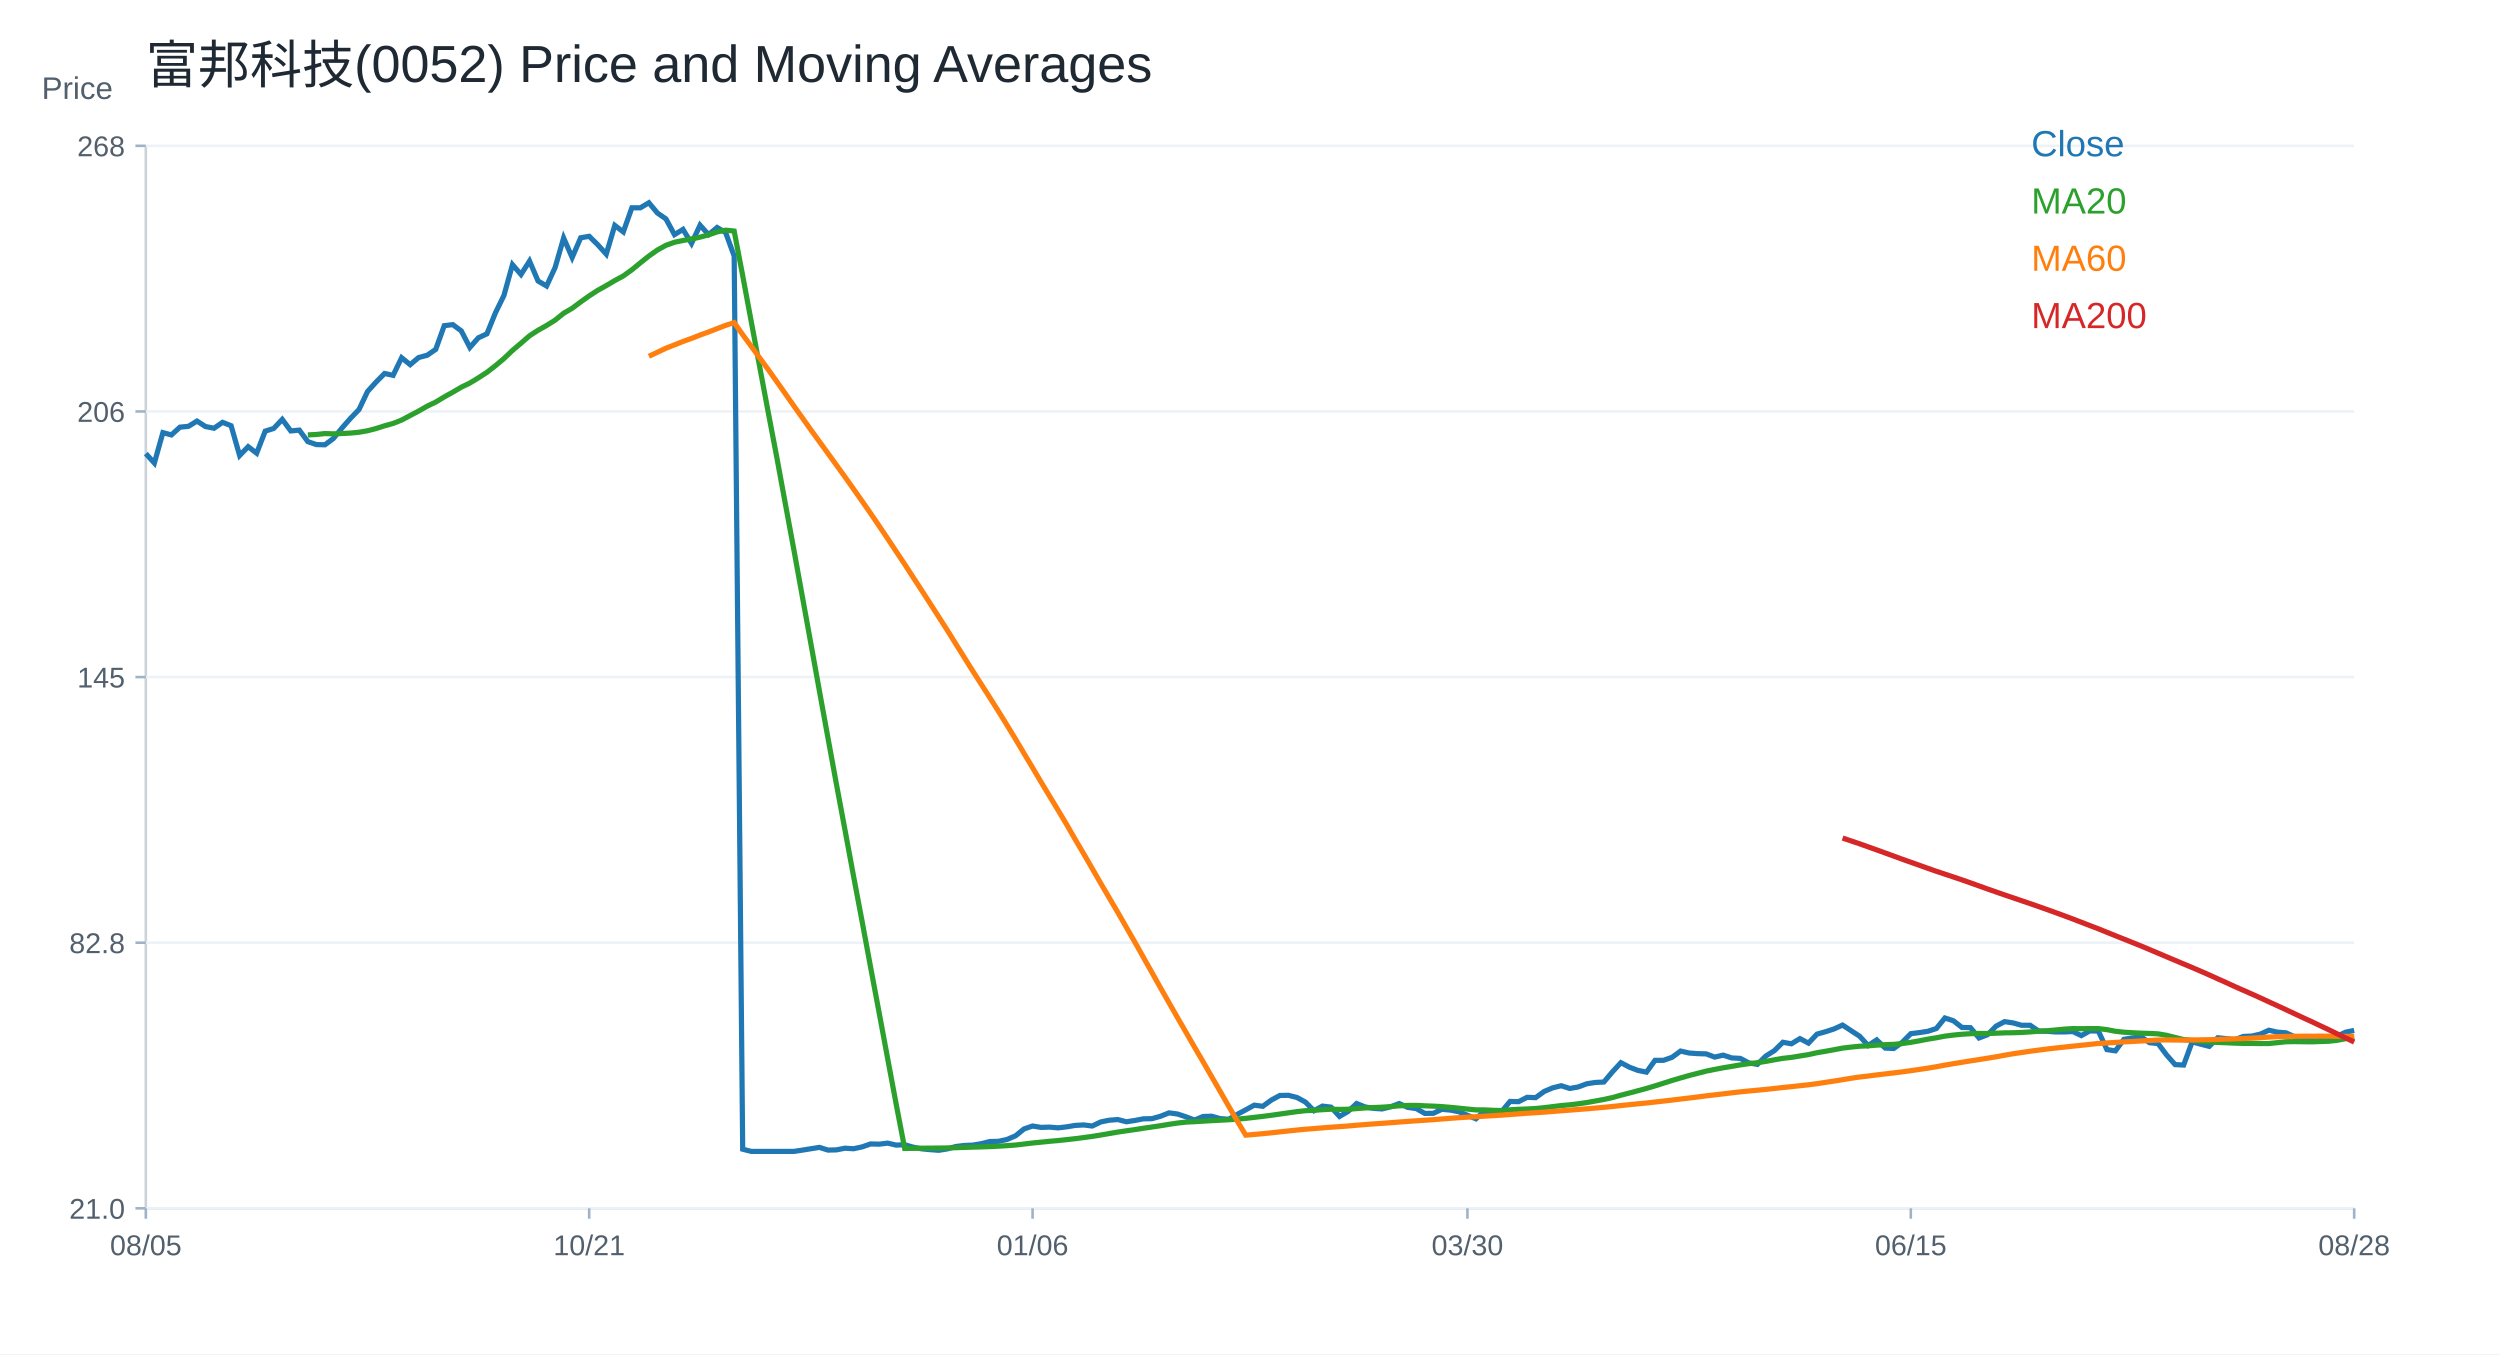
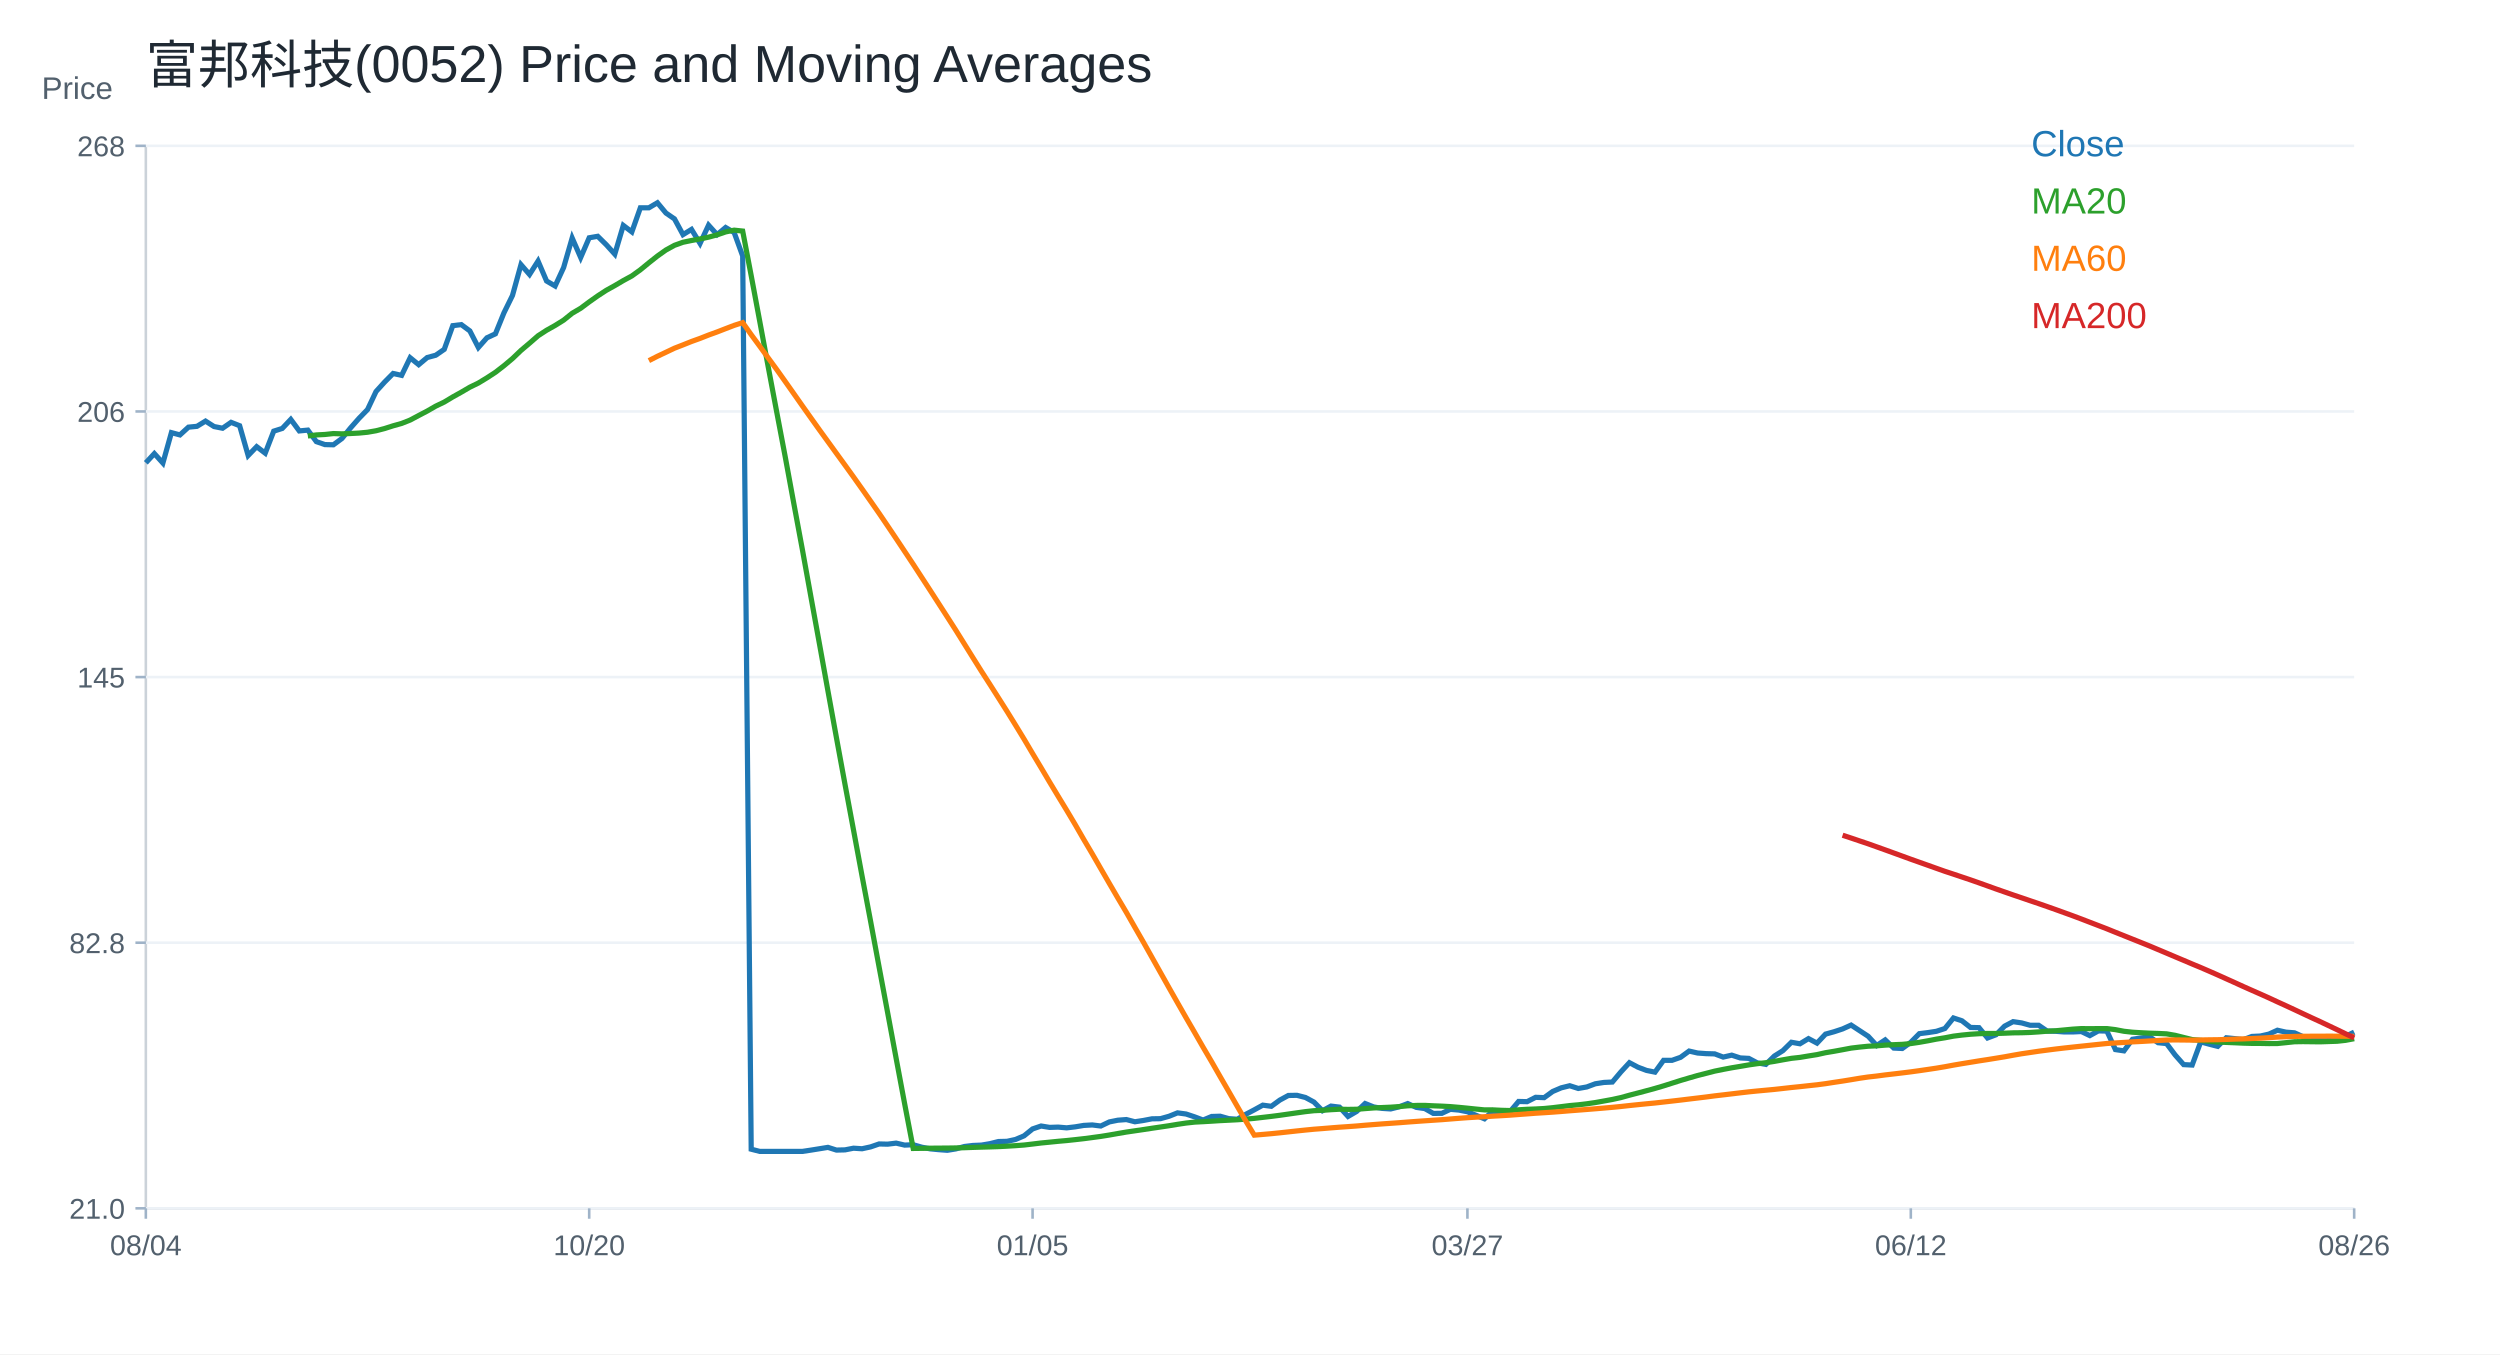
<svg xmlns="http://www.w3.org/2000/svg" width="960" height="520" viewBox="0 0 960 520">
  <rect width="100%" height="100%" fill="white" />
  <text x="56.00" y="32.00" font-size="20" font-family="Arial" fill="#1f2933" text-anchor="start">富邦科技(0052) Price and Moving Averages</text>
  <line x1="56" y1="464" x2="904" y2="464" stroke="#cbd2d9" />
  <line x1="56" y1="56" x2="56" y2="464" stroke="#cbd2d9" />
  <text x="16.00" y="38.00" font-size="12" font-family="Arial" fill="#52606d" text-anchor="start">Price</text>
  <line x1="56" y1="464.00" x2="904" y2="464.00" stroke="#edf2f7" />
  <line x1="52" y1="464.00" x2="56" y2="464.00" stroke="#9fb3c8" />
  <text x="48.00" y="468.00" font-size="11" font-family="Arial" fill="#52606d" text-anchor="end">21.0</text>
  <line x1="56" y1="362.00" x2="904" y2="362.00" stroke="#edf2f7" />
  <line x1="52" y1="362.00" x2="56" y2="362.00" stroke="#9fb3c8" />
  <text x="48.00" y="366.00" font-size="11" font-family="Arial" fill="#52606d" text-anchor="end">82.8</text>
  <line x1="56" y1="260.00" x2="904" y2="260.00" stroke="#edf2f7" />
  <line x1="52" y1="260.00" x2="56" y2="260.00" stroke="#9fb3c8" />
  <text x="48.00" y="264.00" font-size="11" font-family="Arial" fill="#52606d" text-anchor="end">145</text>
  <line x1="56" y1="158.00" x2="904" y2="158.00" stroke="#edf2f7" />
  <line x1="52" y1="158.00" x2="56" y2="158.00" stroke="#9fb3c8" />
  <text x="48.00" y="162.00" font-size="11" font-family="Arial" fill="#52606d" text-anchor="end">206</text>
  <line x1="56" y1="56.00" x2="904" y2="56.00" stroke="#edf2f7" />
  <line x1="52" y1="56.00" x2="56" y2="56.00" stroke="#9fb3c8" />
  <text x="48.00" y="60.00" font-size="11" font-family="Arial" fill="#52606d" text-anchor="end">268</text>
  <line x1="56.00" y1="464" x2="56.00" y2="468" stroke="#9fb3c8" />
-   <text x="56.00" y="482.00" font-size="11" font-family="Arial" fill="#52606d" text-anchor="middle">08/05</text>
+   <text x="56.00" y="482.00" font-size="11" font-family="Arial" fill="#52606d" text-anchor="middle">08/04</text>
  <line x1="226.25" y1="464" x2="226.25" y2="468" stroke="#9fb3c8" />
-   <text x="226.25" y="482.00" font-size="11" font-family="Arial" fill="#52606d" text-anchor="middle">10/21</text>
+   <text x="226.25" y="482.00" font-size="11" font-family="Arial" fill="#52606d" text-anchor="middle">10/20</text>
  <line x1="396.51" y1="464" x2="396.51" y2="468" stroke="#9fb3c8" />
-   <text x="396.51" y="482.00" font-size="11" font-family="Arial" fill="#52606d" text-anchor="middle">01/06</text>
+   <text x="396.51" y="482.00" font-size="11" font-family="Arial" fill="#52606d" text-anchor="middle">01/05</text>
  <line x1="563.49" y1="464" x2="563.49" y2="468" stroke="#9fb3c8" />
-   <text x="563.49" y="482.00" font-size="11" font-family="Arial" fill="#52606d" text-anchor="middle">03/30</text>
+   <text x="563.49" y="482.00" font-size="11" font-family="Arial" fill="#52606d" text-anchor="middle">03/27</text>
  <line x1="733.75" y1="464" x2="733.75" y2="468" stroke="#9fb3c8" />
-   <text x="733.75" y="482.00" font-size="11" font-family="Arial" fill="#52606d" text-anchor="middle">06/15</text>
+   <text x="733.75" y="482.00" font-size="11" font-family="Arial" fill="#52606d" text-anchor="middle">06/12</text>
  <line x1="904.00" y1="464" x2="904.00" y2="468" stroke="#9fb3c8" />
-   <text x="904.00" y="482.00" font-size="11" font-family="Arial" fill="#52606d" text-anchor="middle">08/28</text>
-   <polyline fill="none" stroke="#1f77b4" stroke-width="2" points="56.00,174.18 59.27,177.81 62.55,166.13 65.82,167.01 69.10,164.03 72.37,163.71 75.64,161.70 78.92,163.79 82.19,164.44 85.47,162.18 88.74,163.47 92.02,174.91 95.29,171.52 98.56,174.02 101.84,165.56 105.11,164.52 108.39,161.05 111.66,165.48 114.93,165.16 118.21,169.59 121.48,170.72 124.76,170.80 128.03,168.38 131.31,164.36 134.58,160.65 137.85,157.27 141.13,150.34 144.40,146.72 147.68,143.42 150.95,144.14 154.22,137.37 157.50,140.03 160.77,137.29 164.05,136.41 167.32,134.15 170.59,125.05 173.87,124.65 177.14,127.07 180.42,133.43 183.69,129.72 186.97,128.19 190.24,120.14 193.51,113.46 196.79,101.62 200.06,105.40 203.34,100.25 206.61,107.90 209.88,109.83 213.16,102.74 216.43,91.39 219.71,98.88 222.98,91.31 226.25,90.74 229.53,93.96 232.80,97.59 236.08,86.56 239.35,89.05 242.63,79.79 245.90,79.79 249.17,77.86 252.45,81.80 255.72,84.06 259.00,90.10 262.27,88.09 265.54,93.48 268.82,86.47 272.09,90.10 275.37,87.36 278.64,89.29 281.92,98.31 285.19,441.29 288.46,442.14 291.74,442.14 295.01,442.14 298.29,442.14 301.56,442.14 304.83,442.14 308.11,441.65 311.38,441.12 314.66,440.59 317.93,441.63 321.20,441.55 324.48,440.91 327.75,441.12 331.03,440.41 334.30,439.28 337.58,439.36 340.85,438.96 344.12,439.72 347.40,439.57 350.67,440.52 353.95,441.16 357.22,441.47 360.49,441.71 363.77,441.18 367.04,440.26 370.32,439.86 373.59,439.72 376.86,439.17 380.14,438.35 383.41,438.27 386.69,437.56 389.96,436.16 393.24,433.51 396.51,432.39 399.78,432.92 403.06,432.81 406.33,433.09 409.61,432.71 412.88,432.16 416.15,431.98 419.43,432.39 422.70,430.82 425.98,430.16 429.25,429.91 432.53,430.76 435.80,430.26 439.07,429.63 442.35,429.57 445.62,428.65 448.90,427.34 452.17,427.78 455.44,428.87 458.72,430.10 461.99,428.73 465.27,428.63 468.54,429.55 471.81,429.79 475.09,427.91 478.36,426.18 481.64,424.38 484.91,424.82 488.19,422.43 491.46,420.66 494.73,420.60 498.01,421.43 501.28,423.19 504.56,426.52 507.83,424.74 511.10,425.14 514.38,428.71 517.65,426.81 520.93,423.75 524.20,425.06 527.47,425.62 530.75,425.83 534.02,425.01 537.30,423.77 540.57,425.23 543.85,425.69 547.12,427.55 550.39,427.51 553.67,425.98 556.94,426.27 560.22,426.91 563.49,428.26 566.76,429.62 570.04,426.54 573.31,428.00 576.59,426.85 579.86,422.96 583.14,423.04 586.41,421.37 589.68,421.50 592.96,419.13 596.23,417.73 599.51,416.92 602.78,417.97 606.05,417.39 609.33,416.17 612.60,415.66 615.88,415.50 619.15,411.62 622.42,408.07 625.70,409.80 628.97,411.04 632.25,411.70 635.52,407.16 638.80,407.16 642.07,406.01 645.34,403.61 648.62,404.36 651.89,404.60 655.17,404.69 658.44,405.92 661.71,405.18 664.99,406.25 668.26,406.42 671.54,408.15 674.81,408.73 678.08,405.51 681.36,403.45 684.63,400.23 687.91,400.81 691.18,398.83 694.46,400.56 697.73,397.10 701.00,396.19 704.28,395.11 707.55,393.63 710.83,395.78 714.10,397.92 717.37,401.47 720.65,399.32 723.92,402.46 727.20,402.62 730.47,400.23 733.75,396.93 737.02,396.52 740.29,396.02 743.57,394.95 746.84,390.91 750.12,391.98 753.39,394.54 756.66,394.62 759.94,398.58 763.21,397.34 766.49,394.04 769.76,392.31 773.03,392.80 776.31,393.71 779.58,393.71 782.86,395.94 786.13,396.02 789.41,396.27 792.68,396.27 795.95,396.11 799.23,397.67 802.50,395.86 805.78,395.94 809.05,403.04 812.32,403.53 815.60,399.08 818.87,398.58 822.15,398.09 825.42,400.40 828.69,400.73 831.97,405.10 835.24,408.81 838.52,408.98 841.79,400.07 845.07,400.97 848.34,401.80 851.61,398.50 854.89,398.83 858.16,399.24 861.44,398.00 864.71,397.84 867.98,397.10 871.26,395.61 874.53,396.35 877.81,396.60 881.08,398.09 884.36,399.32 887.63,398.83 890.90,398.17 894.18,398.66 897.45,397.92 900.73,396.35 904.00,395.69" />
+   <text x="904.00" y="482.00" font-size="11" font-family="Arial" fill="#52606d" text-anchor="middle">08/26</text>
+   <polyline fill="none" stroke="#1f77b4" stroke-width="2" points="56.00,177.72 59.27,174.18 62.55,177.81 65.82,166.13 69.10,167.01 72.37,164.03 75.64,163.71 78.92,161.70 82.19,163.79 85.47,164.44 88.74,162.18 92.02,163.47 95.29,174.91 98.56,171.52 101.84,174.02 105.11,165.56 108.39,164.52 111.66,161.05 114.93,165.48 118.21,165.16 121.48,169.59 124.76,170.72 128.03,170.80 131.31,168.38 134.58,164.36 137.85,160.65 141.13,157.27 144.40,150.34 147.68,146.72 150.95,143.42 154.22,144.14 157.50,137.37 160.77,140.03 164.05,137.29 167.32,136.41 170.59,134.15 173.87,125.05 177.14,124.65 180.42,127.07 183.69,133.43 186.97,129.72 190.24,128.19 193.51,120.14 196.79,113.46 200.06,101.62 203.34,105.40 206.61,100.25 209.88,107.90 213.16,109.83 216.43,102.74 219.71,91.39 222.98,98.88 226.25,91.31 229.53,90.74 232.80,93.96 236.08,97.59 239.35,86.56 242.63,89.05 245.90,79.79 249.17,79.79 252.45,77.86 255.72,81.80 259.00,84.06 262.27,90.10 265.54,88.09 268.82,93.48 272.09,86.47 275.37,90.10 278.64,87.36 281.92,89.29 285.19,98.31 288.46,441.29 291.74,442.14 295.01,442.14 298.29,442.14 301.56,442.14 304.83,442.14 308.11,442.14 311.38,441.65 314.66,441.12 317.93,440.59 321.20,441.63 324.48,441.55 327.75,440.91 331.03,441.12 334.30,440.41 337.58,439.28 340.85,439.36 344.12,438.96 347.40,439.72 350.67,439.57 353.95,440.52 357.22,441.16 360.49,441.47 363.77,441.71 367.04,441.18 370.32,440.26 373.59,439.86 376.86,439.72 380.14,439.17 383.41,438.35 386.69,438.27 389.96,437.56 393.24,436.16 396.51,433.51 399.78,432.39 403.06,432.92 406.33,432.81 409.61,433.09 412.88,432.71 416.15,432.16 419.43,431.98 422.70,432.39 425.98,430.82 429.25,430.16 432.53,429.91 435.80,430.76 439.07,430.26 442.35,429.63 445.62,429.57 448.90,428.65 452.17,427.34 455.44,427.78 458.72,428.87 461.99,430.10 465.27,428.73 468.54,428.63 471.81,429.55 475.09,429.79 478.36,427.91 481.64,426.18 484.91,424.38 488.19,424.82 491.46,422.43 494.73,420.66 498.01,420.60 501.28,421.43 504.56,423.19 507.83,426.52 511.10,424.74 514.38,425.14 517.65,428.71 520.93,426.81 524.20,423.75 527.47,425.06 530.75,425.62 534.02,425.83 537.30,425.01 540.57,423.77 543.85,425.23 547.12,425.69 550.39,427.55 553.67,427.51 556.94,425.98 560.22,426.27 563.49,426.91 566.76,428.26 570.04,429.62 573.31,426.54 576.59,428.00 579.86,426.85 583.14,422.96 586.41,423.04 589.68,421.37 592.96,421.50 596.23,419.13 599.51,417.73 602.78,416.92 606.05,417.97 609.33,417.39 612.60,416.17 615.88,415.66 619.15,415.50 622.42,411.62 625.70,408.07 628.97,409.80 632.25,411.04 635.52,411.70 638.80,407.16 642.07,407.16 645.34,406.01 648.62,403.61 651.89,404.36 655.17,404.60 658.44,404.69 661.71,405.92 664.99,405.18 668.26,406.25 671.54,406.42 674.81,408.15 678.08,408.73 681.36,405.51 684.63,403.45 687.91,400.23 691.18,400.81 694.46,398.83 697.73,400.56 701.00,397.10 704.28,396.19 707.55,395.11 710.83,393.63 714.10,395.78 717.37,397.92 720.65,401.47 723.92,399.32 727.20,402.46 730.47,402.62 733.75,400.23 737.02,396.93 740.29,396.52 743.57,396.02 746.84,394.95 750.12,390.91 753.39,391.98 756.66,394.54 759.94,394.62 763.21,398.58 766.49,397.34 769.76,394.04 773.03,392.31 776.31,392.80 779.58,393.71 782.86,393.71 786.13,395.94 789.41,396.02 792.68,396.27 795.95,396.27 799.23,396.11 802.50,397.67 805.78,395.86 809.05,395.94 812.32,403.04 815.60,403.53 818.87,399.08 822.15,398.58 825.42,398.09 828.69,400.40 831.97,400.73 835.24,405.10 838.52,408.81 841.79,408.98 845.07,400.07 848.34,400.97 851.61,401.80 854.89,398.50 858.16,398.83 861.44,399.24 864.71,398.00 867.98,397.84 871.26,397.10 874.53,395.61 877.81,396.35 881.08,396.60 884.36,398.09 887.63,399.32 890.90,398.83 894.18,398.17 897.45,398.66 900.73,397.92 904.00,396.35" />
  <text x="780.00" y="60.00" font-size="14" font-family="Arial" fill="#1f77b4" text-anchor="start">Close</text>
-   <polyline fill="none" stroke="#2ca02c" stroke-width="2" points="118.21,167.01 121.48,166.84 124.76,166.49 128.03,166.60 131.31,166.47 134.58,166.30 137.85,165.98 141.13,165.41 144.40,164.56 147.68,163.51 150.95,162.60 154.22,161.30 157.50,159.56 160.77,157.84 164.05,155.96 167.32,154.39 170.59,152.42 173.87,150.60 177.14,148.68 180.42,147.09 183.69,145.10 186.97,142.97 190.24,140.44 193.51,137.69 196.79,134.56 200.06,131.79 203.34,128.94 206.61,126.82 209.88,124.98 213.16,122.94 216.43,120.30 219.71,118.38 222.98,115.94 226.25,113.62 229.53,111.49 232.80,109.67 236.08,107.74 239.35,105.96 242.63,103.60 245.90,100.92 249.17,98.32 252.45,96.00 255.72,94.20 259.00,93.03 262.27,92.35 265.54,91.76 268.82,91.07 272.09,90.18 275.37,89.06 278.64,88.38 281.92,88.73 285.19,105.85 288.46,123.39 291.74,140.96 295.01,158.37 298.29,175.60 301.56,193.38 304.83,211.03 308.11,229.13 311.38,247.19 314.66,265.33 317.93,283.32 321.20,301.19 324.48,318.73 327.75,336.39 331.03,353.73 334.30,371.37 337.58,388.84 340.85,406.42 344.12,423.94 347.40,441.00 350.67,440.96 353.95,440.91 357.22,440.88 360.49,440.86 363.77,440.81 367.04,440.72 370.32,440.60 373.59,440.50 376.86,440.41 380.14,440.30 383.41,440.13 386.69,439.93 389.96,439.69 393.24,439.31 396.51,438.91 399.78,438.59 403.06,438.26 406.33,437.97 409.61,437.62 412.88,437.25 416.15,436.82 419.43,436.38 422.70,435.85 425.98,435.27 429.25,434.71 432.53,434.23 435.80,433.75 439.07,433.25 442.35,432.77 445.62,432.28 448.90,431.74 452.17,431.25 455.44,430.89 458.72,430.72 461.99,430.53 465.27,430.32 468.54,430.16 471.81,429.99 475.09,429.75 478.36,429.45 481.64,429.07 484.91,428.69 488.19,428.27 491.46,427.80 494.73,427.33 498.01,426.87 501.28,426.51 504.56,426.36 507.83,426.12 511.10,425.94 514.38,426.01 517.65,425.96 520.93,425.70 524.20,425.45 527.47,425.30 530.75,425.16 534.02,424.93 537.30,424.63 540.57,424.49 543.85,424.47 547.12,424.63 550.39,424.76 553.67,424.94 556.94,425.22 560.22,425.54 563.49,425.88 566.76,426.20 570.04,426.20 573.31,426.36 576.59,426.45 579.86,426.16 583.14,425.97 586.41,425.85 589.68,425.67 592.96,425.35 596.23,424.95 599.51,424.54 602.78,424.25 606.05,423.86 609.33,423.38 612.60,422.79 615.88,422.19 619.15,421.47 622.42,420.56 625.70,419.71 628.97,418.84 632.25,417.95 635.52,416.98 638.80,415.94 642.07,414.90 645.34,413.93 648.62,412.99 651.89,412.16 655.17,411.31 658.44,410.65 661.71,410.03 664.99,409.49 668.26,408.92 671.54,408.45 674.81,408.08 678.08,407.57 681.36,406.97 684.63,406.40 687.91,406.04 691.18,405.49 694.46,404.97 697.73,404.24 701.00,403.69 704.28,403.09 707.55,402.47 710.83,402.08 714.10,401.75 717.37,401.60 720.65,401.33 723.92,401.16 727.20,401.03 730.47,400.73 733.75,400.25 737.02,399.67 740.29,399.03 743.57,398.51 746.84,397.88 750.12,397.47 753.39,397.15 756.66,396.94 759.94,396.84 763.21,396.86 766.49,396.75 769.76,396.61 773.03,396.57 776.31,396.46 779.58,396.25 782.86,395.98 786.13,395.81 789.41,395.50 792.68,395.19 795.95,394.98 799.23,395.02 802.50,394.98 805.78,394.98 809.05,395.38 812.32,396.01 815.60,396.37 818.87,396.57 822.15,396.74 825.42,396.84 828.69,397.00 831.97,397.56 835.24,398.38 838.52,399.19 841.79,399.51 845.07,399.87 848.34,400.16 851.61,400.29 854.89,400.42 858.16,400.57 861.44,400.66 864.71,400.67 867.98,400.73 871.26,400.71 874.53,400.38 877.81,400.03 881.08,399.98 884.36,400.02 887.63,400.06 890.90,399.95 894.18,399.84 897.45,399.48 900.73,398.86 904.00,398.20" />
+   <polyline fill="none" stroke="#2ca02c" stroke-width="2" points="118.21,167.42 121.48,167.01 124.76,166.84 128.03,166.49 131.31,166.60 134.58,166.47 137.85,166.30 141.13,165.98 144.40,165.41 147.68,164.56 150.95,163.51 154.22,162.60 157.50,161.30 160.77,159.56 164.05,157.84 167.32,155.96 170.59,154.39 173.87,152.42 177.14,150.60 180.42,148.68 183.69,147.09 186.97,145.10 190.24,142.97 193.51,140.44 196.79,137.69 200.06,134.56 203.34,131.79 206.61,128.94 209.88,126.82 213.16,124.98 216.43,122.94 219.71,120.30 222.98,118.38 226.25,115.94 229.53,113.62 232.80,111.49 236.08,109.67 239.35,107.74 242.63,105.96 245.90,103.60 249.17,100.92 252.45,98.32 255.72,96.00 259.00,94.20 262.27,93.03 265.54,92.35 268.82,91.76 272.09,91.07 275.37,90.18 278.64,89.06 281.92,88.38 285.19,88.73 288.46,105.85 291.74,123.39 295.01,140.96 298.29,158.37 301.56,175.60 304.83,193.38 308.11,211.03 311.38,229.13 314.66,247.19 317.93,265.33 321.20,283.32 324.48,301.19 327.75,318.73 331.03,336.39 334.30,353.73 337.58,371.37 340.85,388.84 344.12,406.42 347.40,423.94 350.67,441.00 353.95,440.96 357.22,440.91 360.49,440.88 363.77,440.86 367.04,440.81 370.32,440.72 373.59,440.60 376.86,440.50 380.14,440.41 383.41,440.30 386.69,440.13 389.96,439.93 393.24,439.69 396.51,439.31 399.78,438.91 403.06,438.59 406.33,438.26 409.61,437.97 412.88,437.62 416.15,437.25 419.43,436.82 422.70,436.38 425.98,435.85 429.25,435.27 432.53,434.71 435.80,434.23 439.07,433.75 442.35,433.25 445.62,432.77 448.90,432.28 452.17,431.74 455.44,431.25 458.72,430.89 461.99,430.72 465.27,430.53 468.54,430.32 471.81,430.16 475.09,429.99 478.36,429.75 481.64,429.45 484.91,429.07 488.19,428.69 491.46,428.27 494.73,427.80 498.01,427.33 501.28,426.87 504.56,426.51 507.83,426.36 511.10,426.12 514.38,425.94 517.65,426.01 520.93,425.96 524.20,425.70 527.47,425.45 530.75,425.30 534.02,425.16 537.30,424.93 540.57,424.63 543.85,424.49 547.12,424.47 550.39,424.63 553.67,424.76 556.94,424.94 560.22,425.22 563.49,425.54 566.76,425.88 570.04,426.20 573.31,426.20 576.59,426.36 579.86,426.45 583.14,426.16 586.41,425.97 589.68,425.85 592.96,425.67 596.23,425.35 599.51,424.95 602.78,424.54 606.05,424.25 609.33,423.86 612.60,423.38 615.88,422.79 619.15,422.19 622.42,421.47 625.70,420.56 628.97,419.71 632.25,418.84 635.52,417.95 638.80,416.98 642.07,415.94 645.34,414.90 648.62,413.93 651.89,412.99 655.17,412.16 658.44,411.31 661.71,410.65 664.99,410.03 668.26,409.49 671.54,408.92 674.81,408.45 678.08,408.08 681.36,407.57 684.63,406.97 687.91,406.40 691.18,406.04 694.46,405.49 697.73,404.97 701.00,404.24 704.28,403.69 707.55,403.09 710.83,402.47 714.10,402.08 717.37,401.75 720.65,401.60 723.92,401.33 727.20,401.16 730.47,401.03 733.75,400.73 737.02,400.25 740.29,399.67 743.57,399.03 746.84,398.51 750.12,397.88 753.39,397.47 756.66,397.15 759.94,396.94 763.21,396.84 766.49,396.86 769.76,396.75 773.03,396.61 776.31,396.57 779.58,396.46 782.86,396.25 786.13,395.98 789.41,395.81 792.68,395.50 795.95,395.19 799.23,394.98 802.50,395.02 805.78,394.98 809.05,394.98 812.32,395.38 815.60,396.01 818.87,396.37 822.15,396.57 825.42,396.74 828.69,396.84 831.97,397.00 835.24,397.56 838.52,398.38 841.79,399.19 845.07,399.51 848.34,399.87 851.61,400.16 854.89,400.29 858.16,400.42 861.44,400.57 864.71,400.66 867.98,400.67 871.26,400.73 874.53,400.71 877.81,400.38 881.08,400.03 884.36,399.98 887.63,400.02 890.90,400.06 894.18,399.95 897.45,399.84 900.73,399.48 904.00,398.86" />
  <text x="780.00" y="82.00" font-size="14" font-family="Arial" fill="#2ca02c" text-anchor="start">MA20</text>
-   <polyline fill="none" stroke="#ff7f0e" stroke-width="2" points="249.17,136.81 252.45,135.27 255.72,133.71 259.00,132.44 262.27,131.13 265.54,129.95 268.82,128.66 272.09,127.47 275.37,126.20 278.64,124.94 281.92,123.88 285.19,128.51 288.46,132.96 291.74,137.47 295.01,141.94 298.29,146.55 301.56,151.18 304.83,155.86 308.11,160.47 311.38,165.07 314.66,169.58 317.93,174.10 321.20,178.61 324.48,183.15 327.75,187.77 331.03,192.43 334.30,197.13 337.58,201.95 340.85,206.82 344.12,211.75 347.40,216.68 350.67,221.73 353.95,226.75 357.22,231.82 360.49,236.91 363.77,242.02 367.04,247.28 370.32,252.53 373.59,257.74 376.86,262.84 380.14,267.98 383.41,273.15 386.69,278.44 389.96,283.82 393.24,289.35 396.51,294.80 399.78,300.34 403.06,305.76 406.33,311.15 409.61,316.65 412.88,322.33 416.15,327.88 419.43,333.56 422.70,339.23 425.98,344.83 429.25,350.37 432.53,356.11 435.80,361.80 439.07,367.63 442.35,373.46 445.62,379.30 448.90,385.06 452.17,390.79 455.44,396.44 458.72,402.14 461.99,407.72 465.27,413.43 468.54,419.08 471.81,424.79 475.09,430.44 478.36,435.90 481.64,435.62 484.91,435.33 488.19,435.00 491.46,434.64 494.73,434.28 498.01,433.94 501.28,433.62 504.56,433.37 507.83,433.10 511.10,432.84 514.38,432.62 517.65,432.38 520.93,432.09 524.20,431.83 527.47,431.58 530.75,431.35 534.02,431.12 537.30,430.86 540.57,430.62 543.85,430.39 547.12,430.17 550.39,429.95 553.67,429.69 556.94,429.43 560.22,429.19 563.49,428.99 566.76,428.82 570.04,428.60 573.31,428.42 576.59,428.22 579.86,427.97 583.14,427.73 586.41,427.48 589.68,427.28 592.96,427.06 596.23,426.81 599.51,426.54 602.78,426.29 606.05,426.03 609.33,425.77 612.60,425.50 615.88,425.21 619.15,424.89 622.42,424.53 625.70,424.19 628.97,423.86 632.25,423.55 635.52,423.18 638.80,422.81 642.07,422.43 645.34,422.03 648.62,421.64 651.89,421.24 655.17,420.81 658.44,420.43 661.71,420.04 664.99,419.65 668.26,419.27 671.54,418.94 674.81,418.64 678.08,418.33 681.36,417.97 684.63,417.60 687.91,417.27 691.18,416.91 694.46,416.56 697.73,416.13 701.00,415.62 704.28,415.13 707.55,414.60 710.83,414.05 714.10,413.57 717.37,413.20 720.65,412.77 723.92,412.39 727.20,412.00 730.47,411.59 733.75,411.14 737.02,410.66 740.29,410.17 743.57,409.62 746.84,409.01 750.12,408.45 753.39,407.92 756.66,407.38 759.94,406.88 763.21,406.35 766.49,405.81 769.76,405.21 773.03,404.64 776.31,404.16 779.58,403.67 782.86,403.24 786.13,402.82 789.41,402.44 792.68,402.08 795.95,401.73 799.23,401.39 802.50,401.04 805.78,400.70 809.05,400.49 812.32,400.29 815.60,400.08 818.87,399.92 822.15,399.73 825.42,399.55 828.69,399.37 831.97,399.33 835.24,399.36 838.52,399.41 841.79,399.35 845.07,399.29 848.34,399.25 851.61,399.14 854.89,399.02 858.16,398.93 861.44,398.79 864.71,398.65 867.98,398.46 871.26,398.24 874.53,398.09 877.81,397.98 881.08,397.94 884.36,397.91 887.63,397.91 890.90,397.88 894.18,397.90 897.45,397.93 900.73,397.95 904.00,397.99" />
+   <polyline fill="none" stroke="#ff7f0e" stroke-width="2" points="249.17,138.48 252.45,136.81 255.72,135.27 259.00,133.71 262.27,132.44 265.54,131.13 268.82,129.95 272.09,128.66 275.37,127.47 278.64,126.20 281.92,124.94 285.19,123.88 288.46,128.51 291.74,132.96 295.01,137.47 298.29,141.94 301.56,146.55 304.83,151.18 308.11,155.86 311.38,160.47 314.66,165.07 317.93,169.58 321.20,174.10 324.48,178.61 327.75,183.15 331.03,187.77 334.30,192.43 337.58,197.13 340.85,201.95 344.12,206.82 347.40,211.75 350.67,216.68 353.95,221.73 357.22,226.75 360.49,231.82 363.77,236.91 367.04,242.02 370.32,247.28 373.59,252.53 376.86,257.74 380.14,262.84 383.41,267.98 386.69,273.15 389.96,278.44 393.24,283.82 396.51,289.35 399.78,294.80 403.06,300.34 406.33,305.76 409.61,311.15 412.88,316.65 416.15,322.33 419.43,327.88 422.70,333.56 425.98,339.23 429.25,344.83 432.53,350.37 435.80,356.11 439.07,361.80 442.35,367.63 445.62,373.46 448.90,379.30 452.17,385.06 455.44,390.79 458.72,396.44 461.99,402.14 465.27,407.72 468.54,413.43 471.81,419.08 475.09,424.79 478.36,430.44 481.64,435.90 484.91,435.62 488.19,435.33 491.46,435.00 494.73,434.64 498.01,434.28 501.28,433.94 504.56,433.62 507.83,433.37 511.10,433.10 514.38,432.84 517.65,432.62 520.93,432.38 524.20,432.09 527.47,431.83 530.75,431.58 534.02,431.35 537.30,431.12 540.57,430.86 543.85,430.62 547.12,430.39 550.39,430.17 553.67,429.95 556.94,429.69 560.22,429.43 563.49,429.19 566.76,428.99 570.04,428.82 573.31,428.60 576.59,428.42 579.86,428.22 583.14,427.97 586.41,427.73 589.68,427.48 592.96,427.28 596.23,427.06 599.51,426.81 602.78,426.54 606.05,426.29 609.33,426.03 612.60,425.77 615.88,425.50 619.15,425.21 622.42,424.89 625.70,424.53 628.97,424.19 632.25,423.86 635.52,423.55 638.80,423.18 642.07,422.81 645.34,422.43 648.62,422.03 651.89,421.64 655.17,421.24 658.44,420.81 661.71,420.43 664.99,420.04 668.26,419.65 671.54,419.27 674.81,418.94 678.08,418.64 681.36,418.33 684.63,417.97 687.91,417.60 691.18,417.27 694.46,416.91 697.73,416.56 701.00,416.13 704.28,415.62 707.55,415.13 710.83,414.60 714.10,414.05 717.37,413.57 720.65,413.20 723.92,412.77 727.20,412.39 730.47,412.00 733.75,411.59 737.02,411.14 740.29,410.66 743.57,410.17 746.84,409.62 750.12,409.01 753.39,408.45 756.66,407.92 759.94,407.38 763.21,406.88 766.49,406.35 769.76,405.81 773.03,405.21 776.31,404.64 779.58,404.16 782.86,403.67 786.13,403.24 789.41,402.82 792.68,402.44 795.95,402.08 799.23,401.73 802.50,401.39 805.78,401.04 809.05,400.70 812.32,400.49 815.60,400.29 818.87,400.08 822.15,399.92 825.42,399.73 828.69,399.55 831.97,399.37 835.24,399.33 838.52,399.36 841.79,399.41 845.07,399.35 848.34,399.29 851.61,399.25 854.89,399.14 858.16,399.02 861.44,398.93 864.71,398.79 867.98,398.65 871.26,398.46 874.53,398.24 877.81,398.09 881.08,397.98 884.36,397.94 887.63,397.91 890.90,397.91 894.18,397.88 897.45,397.90 900.73,397.93 904.00,397.95" />
  <text x="780.00" y="104.00" font-size="14" font-family="Arial" fill="#ff7f0e" text-anchor="start">MA60</text>
-   <polyline fill="none" stroke="#d62728" stroke-width="2" points="707.55,321.81 710.83,322.92 714.10,324.02 717.37,325.19 720.65,326.36 723.92,327.55 727.20,328.74 730.47,329.94 733.75,331.10 737.02,332.26 740.29,333.43 743.57,334.59 746.84,335.67 750.12,336.77 753.39,337.87 756.66,339.02 759.94,340.19 763.21,341.37 766.49,342.51 769.76,343.65 773.03,344.76 776.31,345.88 779.58,346.99 782.86,348.13 786.13,349.29 789.41,350.47 792.68,351.66 795.95,352.89 799.23,354.15 802.50,355.41 805.78,356.67 809.05,358.00 812.32,359.31 815.60,360.62 818.87,361.93 822.15,363.25 825.42,364.63 828.69,366.01 831.97,367.40 835.24,368.78 838.52,370.17 841.79,371.53 845.07,372.94 848.34,374.38 851.61,375.86 854.89,377.33 858.16,378.83 861.44,380.28 864.71,381.72 867.98,383.19 871.26,384.71 874.53,386.20 877.81,387.72 881.08,389.26 884.36,390.79 887.63,392.29 890.90,393.85 894.18,395.40 897.45,396.99 900.73,398.57 904.00,400.16" />
+   <polyline fill="none" stroke="#d62728" stroke-width="2" points="707.55,320.73 710.83,321.81 714.10,322.92 717.37,324.02 720.65,325.19 723.92,326.36 727.20,327.55 730.47,328.74 733.75,329.94 737.02,331.10 740.29,332.26 743.57,333.43 746.84,334.59 750.12,335.67 753.39,336.77 756.66,337.87 759.94,339.02 763.21,340.19 766.49,341.37 769.76,342.51 773.03,343.65 776.31,344.76 779.58,345.88 782.86,346.99 786.13,348.13 789.41,349.29 792.68,350.47 795.95,351.66 799.23,352.89 802.50,354.15 805.78,355.41 809.05,356.67 812.32,358.00 815.60,359.31 818.87,360.62 822.15,361.93 825.42,363.25 828.69,364.63 831.97,366.01 835.24,367.40 838.52,368.78 841.79,370.17 845.07,371.53 848.34,372.94 851.61,374.38 854.89,375.86 858.16,377.33 861.44,378.83 864.71,380.28 867.98,381.72 871.26,383.19 874.53,384.71 877.81,386.20 881.08,387.72 884.36,389.26 887.63,390.79 890.90,392.29 894.18,393.85 897.45,395.40 900.73,396.99 904.00,398.57" />
  <text x="780.00" y="126.00" font-size="14" font-family="Arial" fill="#d62728" text-anchor="start">MA200</text>
</svg>
